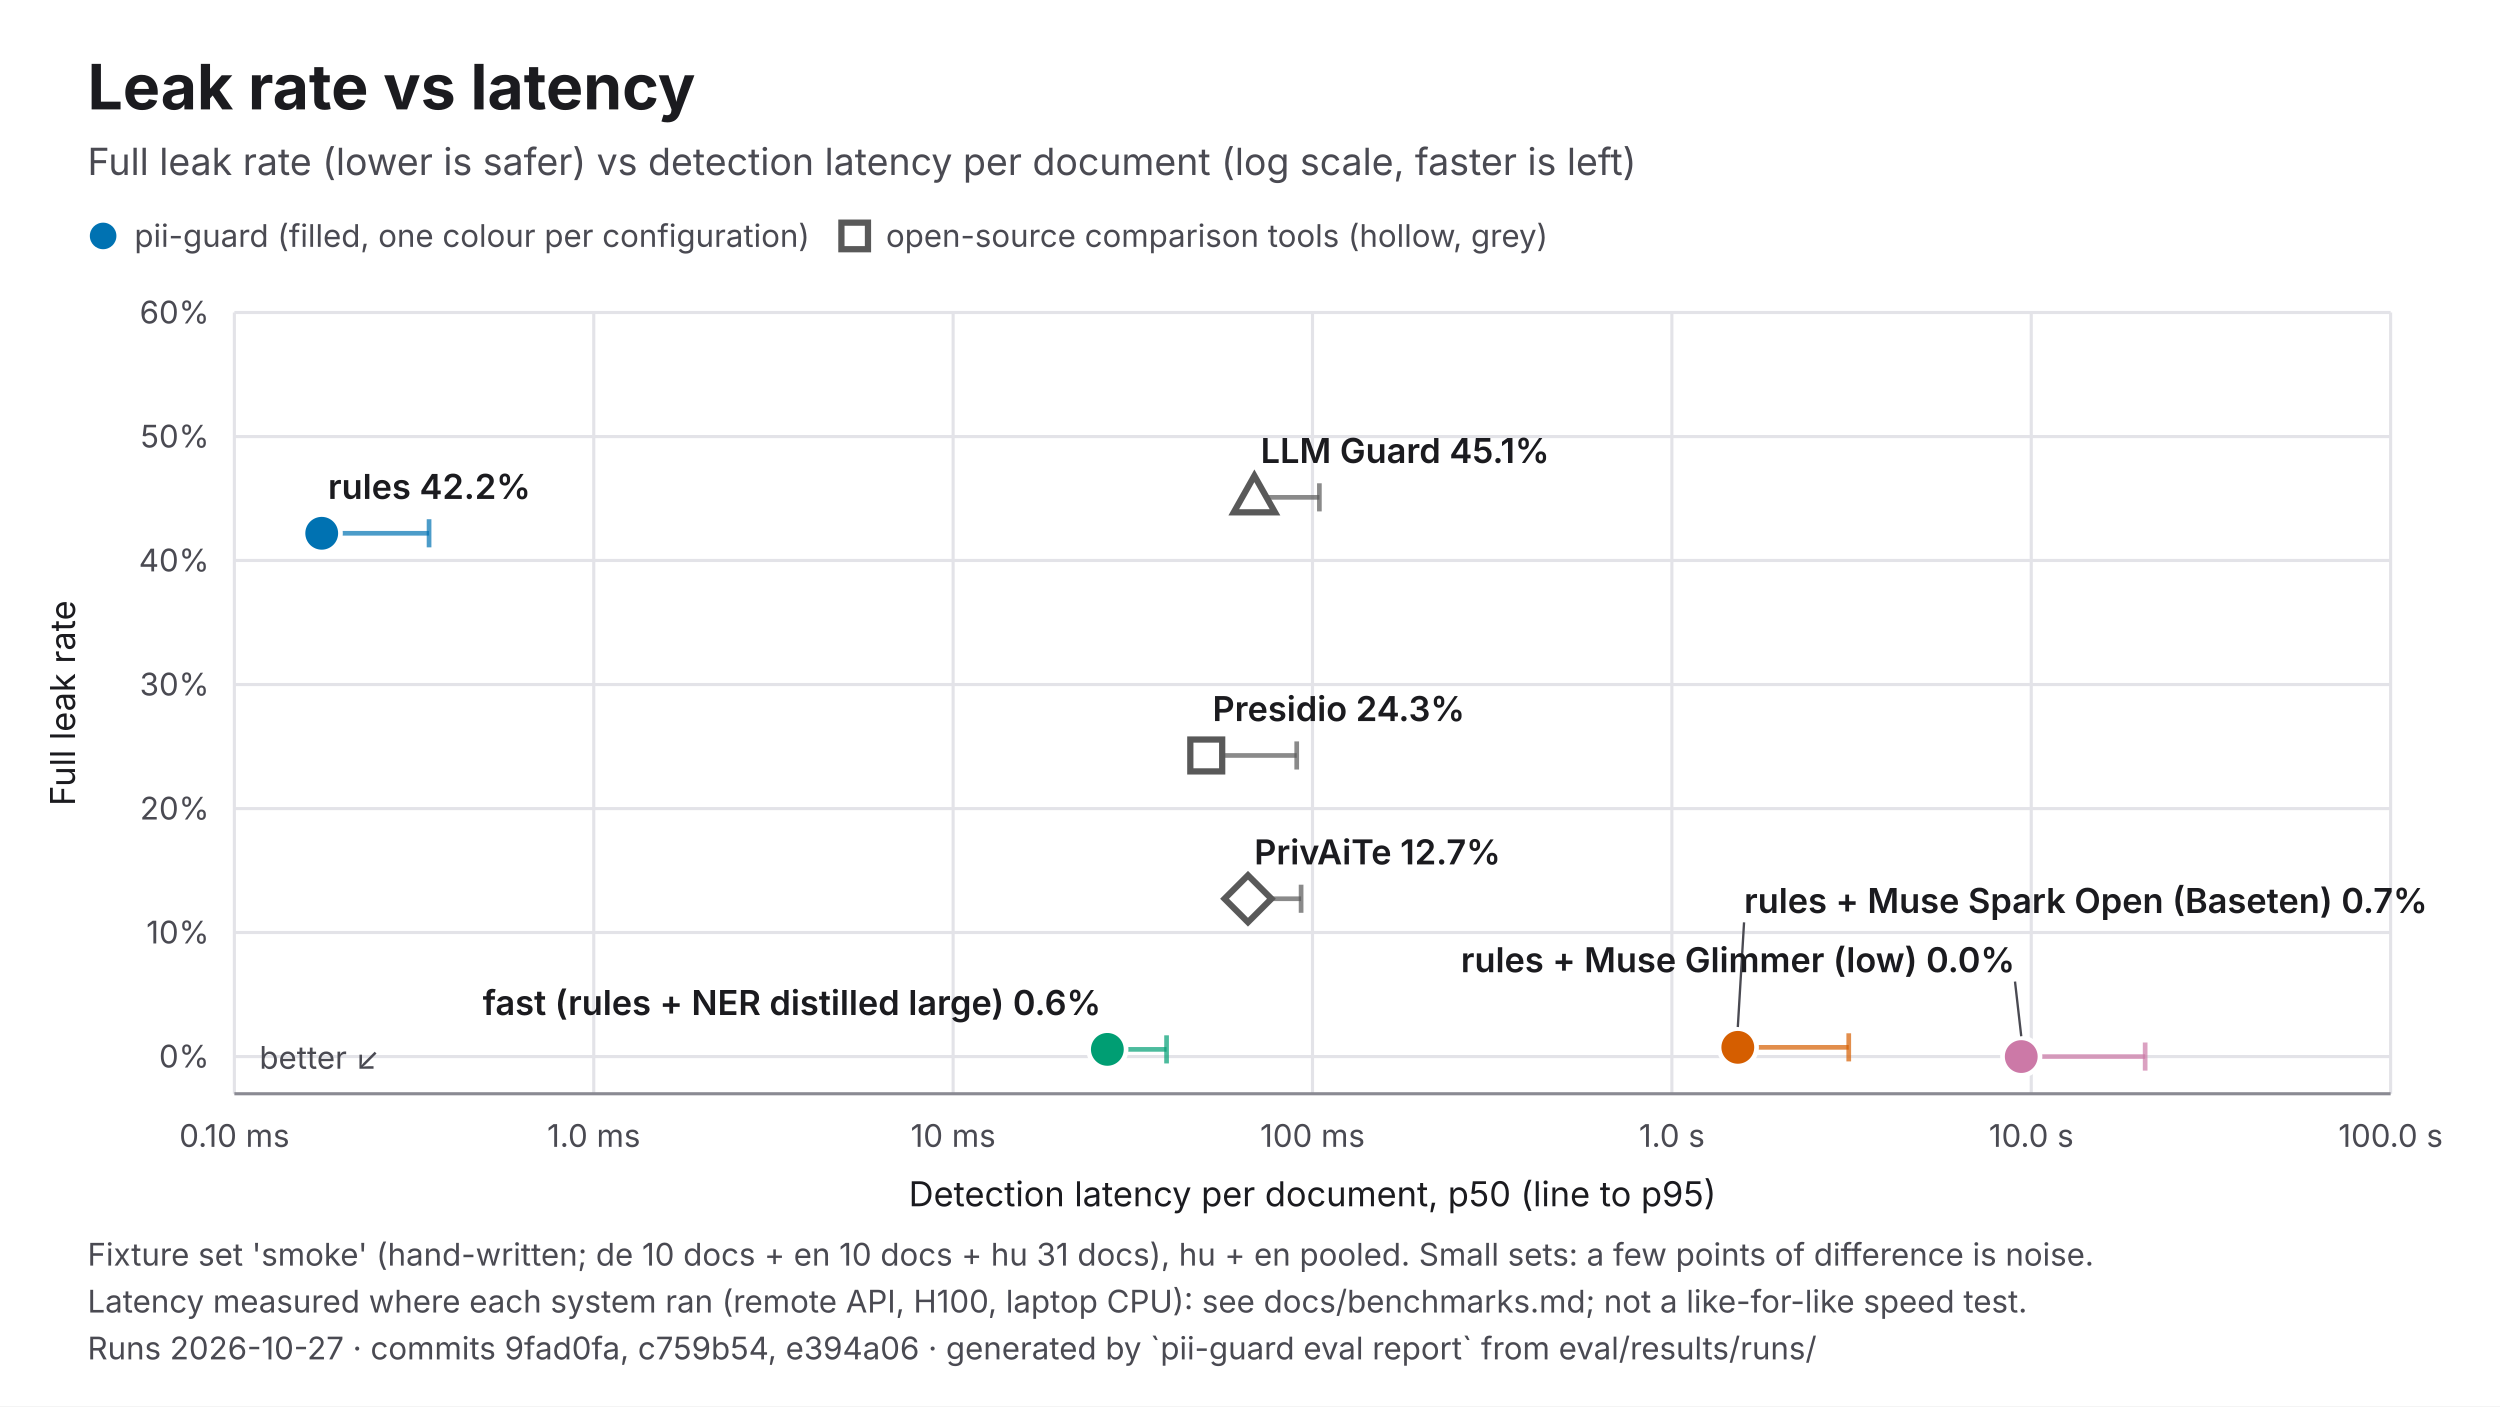
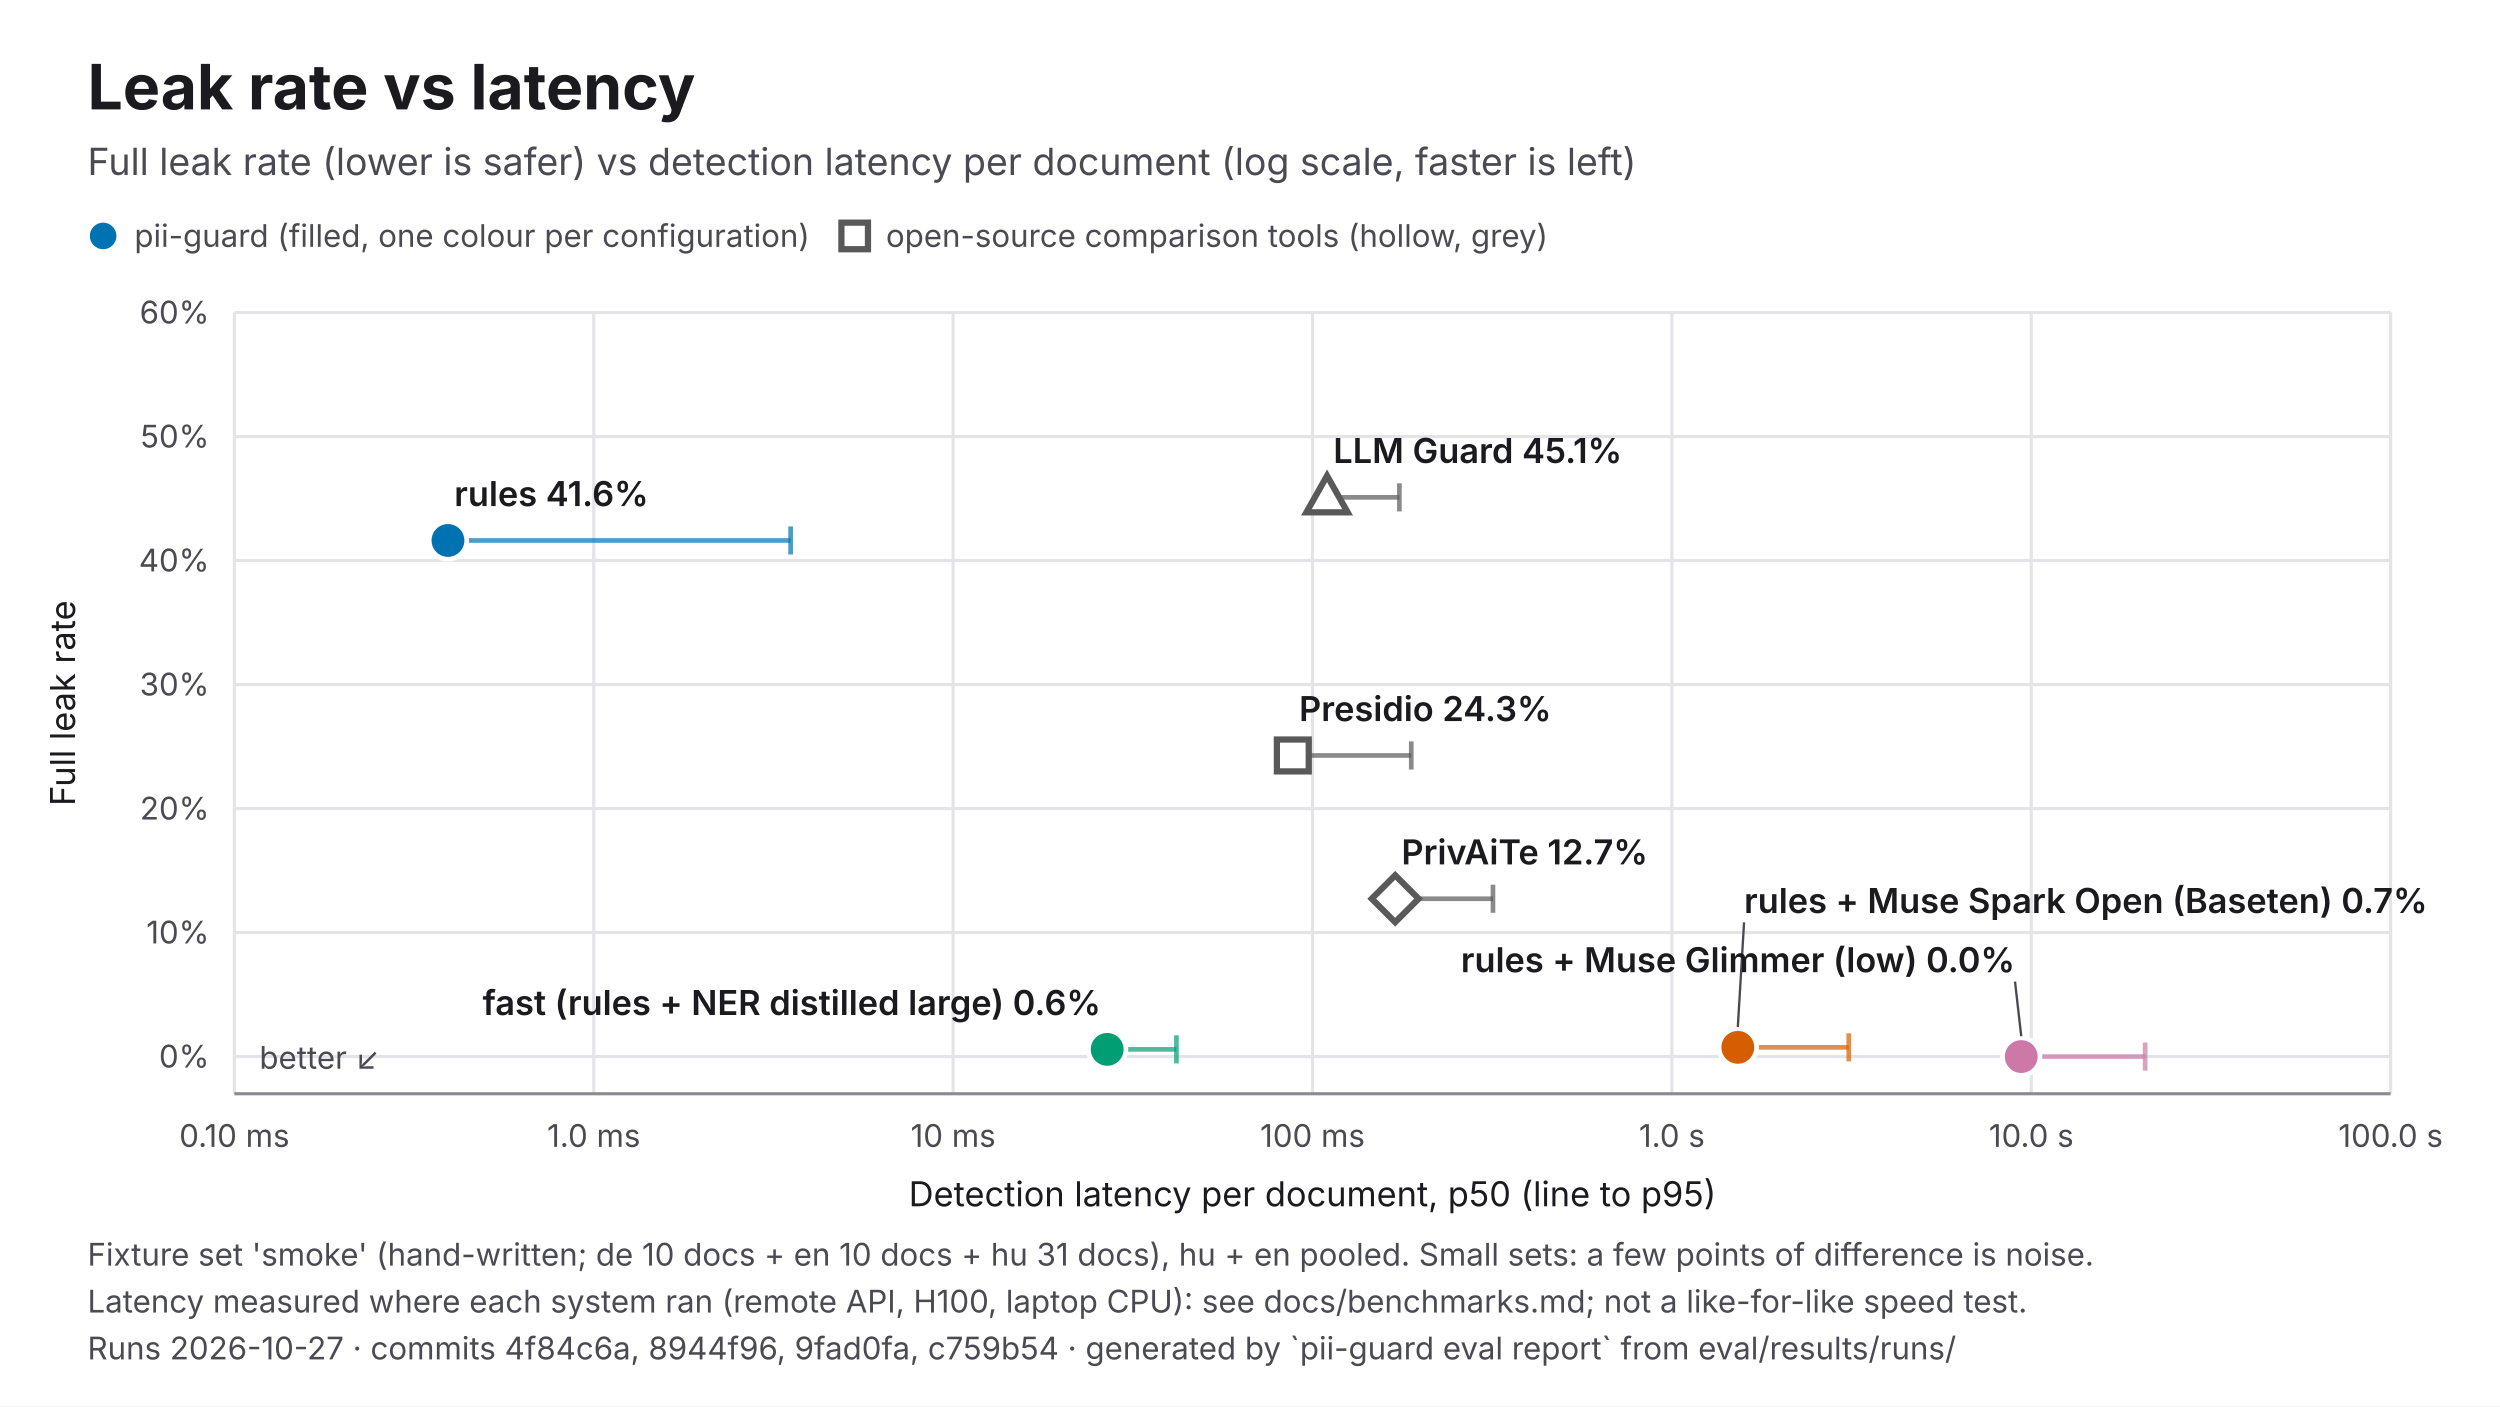
<svg xmlns="http://www.w3.org/2000/svg" viewBox="0 0 1600 900" width="1600" height="900" role="img" aria-labelledby="t d" font-family="Inter, 'Helvetica Neue', Helvetica, Arial, sans-serif">
  <rect width="1600" height="900" fill="#FFFFFF" />
  <text x="56" y="70" font-size="40" fill="#1B1B1F" font-weight="700">Leak rate vs latency</text>
  <text x="56" y="112" font-size="24" fill="#4A4A52">Full leak rate (lower is safer) vs detection latency per document (log scale, faster is left)</text>
  <line x1="150" y1="676.2" x2="1530" y2="676.2" stroke="#E3E3E8" stroke-width="2" />
  <text x="134" y="683.2" font-size="20" fill="#4A4A52" text-anchor="end">0%</text>
  <line x1="150" y1="596.8" x2="1530" y2="596.8" stroke="#E3E3E8" stroke-width="2" />
  <text x="134" y="603.8" font-size="20" fill="#4A4A52" text-anchor="end">10%</text>
  <line x1="150" y1="517.5" x2="1530" y2="517.5" stroke="#E3E3E8" stroke-width="2" />
  <text x="134" y="524.5" font-size="20" fill="#4A4A52" text-anchor="end">20%</text>
  <line x1="150" y1="438.1" x2="1530" y2="438.1" stroke="#E3E3E8" stroke-width="2" />
  <text x="134" y="445.1" font-size="20" fill="#4A4A52" text-anchor="end">30%</text>
  <line x1="150" y1="358.7" x2="1530" y2="358.7" stroke="#E3E3E8" stroke-width="2" />
  <text x="134" y="365.7" font-size="20" fill="#4A4A52" text-anchor="end">40%</text>
  <line x1="150" y1="279.4" x2="1530" y2="279.4" stroke="#E3E3E8" stroke-width="2" />
  <text x="134" y="286.4" font-size="20" fill="#4A4A52" text-anchor="end">50%</text>
  <line x1="150" y1="200" x2="1530" y2="200" stroke="#E3E3E8" stroke-width="2" />
  <text x="134" y="207" font-size="20" fill="#4A4A52" text-anchor="end">60%</text>
  <line x1="150" y1="200" x2="150" y2="700" stroke="#E3E3E8" stroke-width="2" />
  <text x="150" y="734" font-size="20" fill="#4A4A52" text-anchor="middle">0.10 ms</text>
  <line x1="380" y1="200" x2="380" y2="700" stroke="#E3E3E8" stroke-width="2" />
  <text x="380" y="734" font-size="20" fill="#4A4A52" text-anchor="middle">1.0 ms</text>
  <line x1="610" y1="200" x2="610" y2="700" stroke="#E3E3E8" stroke-width="2" />
  <text x="610" y="734" font-size="20" fill="#4A4A52" text-anchor="middle">10 ms</text>
  <line x1="840" y1="200" x2="840" y2="700" stroke="#E3E3E8" stroke-width="2" />
  <text x="840" y="734" font-size="20" fill="#4A4A52" text-anchor="middle">100 ms</text>
  <line x1="1070" y1="200" x2="1070" y2="700" stroke="#E3E3E8" stroke-width="2" />
  <text x="1070" y="734" font-size="20" fill="#4A4A52" text-anchor="middle">1.0 s</text>
  <line x1="1300" y1="200" x2="1300" y2="700" stroke="#E3E3E8" stroke-width="2" />
  <text x="1300" y="734" font-size="20" fill="#4A4A52" text-anchor="middle">10.0 s</text>
  <line x1="1530" y1="200" x2="1530" y2="700" stroke="#E3E3E8" stroke-width="2" />
  <text x="1530" y="734" font-size="20" fill="#4A4A52" text-anchor="middle">100.0 s</text>
  <line x1="150" y1="700" x2="1530" y2="700" stroke="#8A8A93" stroke-width="2" />
  <text x="840" y="772" font-size="22" fill="#1B1B1F" text-anchor="middle">Detection latency per document, p50 (line to p95)</text>
  <text x="48" y="450" font-size="22" fill="#1B1B1F" text-anchor="middle" transform="rotate(-90 48 450)">Full leak rate</text>
  <text x="166" y="684" font-size="20" fill="#4A4A52">better ↙</text>
-   <line x1="205.9" y1="341.3" x2="274.6" y2="341.3" stroke="#0072B2" stroke-width="3" opacity="0.7" />
-   <line x1="274.6" y1="332.3" x2="274.6" y2="350.3" stroke="#0072B2" stroke-width="3" opacity="0.7" />
-   <line x1="708.7" y1="671.6" x2="746.6" y2="671.6" stroke="#009E73" stroke-width="3" opacity="0.7" />
-   <line x1="746.6" y1="662.6" x2="746.6" y2="680.6" stroke="#009E73" stroke-width="3" opacity="0.7" />
+   <line x1="286.7" y1="345.9" x2="506" y2="345.9" stroke="#0072B2" stroke-width="3" opacity="0.7" />
+   <line x1="506" y1="336.9" x2="506" y2="354.9" stroke="#0072B2" stroke-width="3" opacity="0.7" />
+   <line x1="708.6" y1="671.6" x2="752.9" y2="671.6" stroke="#009E73" stroke-width="3" opacity="0.7" />
+   <line x1="752.9" y1="662.6" x2="752.9" y2="680.6" stroke="#009E73" stroke-width="3" opacity="0.7" />
  <line x1="1112.2" y1="670.3" x2="1183.2" y2="670.3" stroke="#D55E00" stroke-width="3" opacity="0.7" />
  <line x1="1183.2" y1="661.3" x2="1183.2" y2="679.3" stroke="#D55E00" stroke-width="3" opacity="0.7" />
  <line x1="1293.6" y1="676.2" x2="1372.9" y2="676.2" stroke="#CC79A7" stroke-width="3" opacity="0.7" />
  <line x1="1372.9" y1="667.2" x2="1372.9" y2="685.2" stroke="#CC79A7" stroke-width="3" opacity="0.7" />
-   <line x1="772" y1="483.5" x2="829.9" y2="483.5" stroke="#595959" stroke-width="3" opacity="0.7" />
-   <line x1="829.9" y1="474.5" x2="829.9" y2="492.5" stroke="#595959" stroke-width="3" opacity="0.7" />
-   <line x1="802.8" y1="318.3" x2="844.4" y2="318.3" stroke="#595959" stroke-width="3" opacity="0.7" />
-   <line x1="844.4" y1="309.3" x2="844.4" y2="327.3" stroke="#595959" stroke-width="3" opacity="0.7" />
-   <line x1="798.7" y1="575.2" x2="832.7" y2="575.2" stroke="#595959" stroke-width="3" opacity="0.7" />
-   <line x1="832.7" y1="566.2" x2="832.7" y2="584.2" stroke="#595959" stroke-width="3" opacity="0.7" />
-   <circle cx="205.9" cy="341.3" r="12" fill="#0072B2" stroke="#FFFFFF" stroke-width="3" />
-   <text x="209.9" y="319.3" font-size="22" fill="#1B1B1F" font-weight="600">rules 42.2%</text>
-   <circle cx="708.7" cy="671.6" r="12" fill="#009E73" stroke="#FFFFFF" stroke-width="3" />
-   <text x="704.7" y="649.6" font-size="22" fill="#1B1B1F" text-anchor="end" font-weight="600">fast (rules + NER distilled large) 0.6%</text>
+   <line x1="827.4" y1="483.5" x2="903.2" y2="483.5" stroke="#595959" stroke-width="3" opacity="0.7" />
+   <line x1="903.2" y1="474.5" x2="903.2" y2="492.5" stroke="#595959" stroke-width="3" opacity="0.7" />
+   <line x1="849.3" y1="318.3" x2="895.6" y2="318.3" stroke="#595959" stroke-width="3" opacity="0.7" />
+   <line x1="895.6" y1="309.3" x2="895.6" y2="327.3" stroke="#595959" stroke-width="3" opacity="0.7" />
+   <line x1="892.9" y1="575.2" x2="955.5" y2="575.2" stroke="#595959" stroke-width="3" opacity="0.7" />
+   <line x1="955.5" y1="566.2" x2="955.5" y2="584.2" stroke="#595959" stroke-width="3" opacity="0.7" />
+   <circle cx="286.7" cy="345.9" r="12" fill="#0072B2" stroke="#FFFFFF" stroke-width="3" />
+   <text x="290.7" y="323.9" font-size="22" fill="#1B1B1F" font-weight="600">rules 41.6%</text>
+   <circle cx="708.6" cy="671.6" r="12" fill="#009E73" stroke="#FFFFFF" stroke-width="3" />
+   <text x="704.6" y="649.6" font-size="22" fill="#1B1B1F" text-anchor="end" font-weight="600">fast (rules + NER distilled large) 0.6%</text>
  <circle cx="1112.2" cy="670.3" r="12" fill="#D55E00" stroke="#FFFFFF" stroke-width="3" />
  <line x1="1112.2" y1="657.3" x2="1116.2" y2="590.3" stroke="#4A4A52" stroke-width="1.5" />
  <text x="1116.2" y="584.3" font-size="22" fill="#1B1B1F" font-weight="600">rules + Muse Spark Open (Baseten) 0.7%</text>
  <circle cx="1293.6" cy="676.2" r="12" fill="#CC79A7" stroke="#FFFFFF" stroke-width="3" />
  <line x1="1293.6" y1="663.2" x2="1289.6" y2="628.2" stroke="#4A4A52" stroke-width="1.5" />
  <text x="1289.6" y="622.2" font-size="22" fill="#1B1B1F" text-anchor="end" font-weight="600">rules + Muse Glimmer (low) 0.0%</text>
-   <rect x="761.8" y="473.3" width="20.4" height="20.4" fill="#FFFFFF" stroke="#595959" stroke-width="4" />
-   <text x="776" y="461.5" font-size="22" fill="#1B1B1F" font-weight="600">Presidio 24.3%</text>
-   <polygon points="802.8,304.5 816,327.9 789.6,327.9" fill="#FFFFFF" stroke="#595959" stroke-width="4" />
-   <text x="806.8" y="296.3" font-size="22" fill="#1B1B1F" font-weight="600">LLM Guard 45.1%</text>
-   <polygon points="798.7,560.2 813.7,575.2 798.7,590.2 783.7,575.2" fill="#FFFFFF" stroke="#595959" stroke-width="4" />
-   <text x="802.7" y="553.2" font-size="22" fill="#1B1B1F" font-weight="600">PrivAiTe 12.7%</text>
+   <rect x="817.2" y="473.3" width="20.4" height="20.4" fill="#FFFFFF" stroke="#595959" stroke-width="4" />
+   <text x="831.4" y="461.5" font-size="22" fill="#1B1B1F" font-weight="600">Presidio 24.3%</text>
+   <polygon points="849.3,304.5 862.5,327.9 836.1,327.9" fill="#FFFFFF" stroke="#595959" stroke-width="4" />
+   <text x="853.3" y="296.3" font-size="22" fill="#1B1B1F" font-weight="600">LLM Guard 45.1%</text>
+   <polygon points="892.9,560.2 907.9,575.2 892.9,590.2 877.9,575.2" fill="#FFFFFF" stroke="#595959" stroke-width="4" />
+   <text x="896.9" y="553.2" font-size="22" fill="#1B1B1F" font-weight="600">PrivAiTe 12.7%</text>
  <circle cx="66" cy="151" r="10" fill="#0072B2" stroke="#FFFFFF" stroke-width="3" />
  <text x="86" y="158" font-size="20" fill="#4A4A52">pii-guard (filled, one colour per configuration)</text>
  <rect x="538.5" y="142.5" width="17" height="17" fill="#FFFFFF" stroke="#595959" stroke-width="4" />
  <text x="567" y="158" font-size="20" fill="#4A4A52">open-source comparison tools (hollow, grey)</text>
  <text x="56" y="810" font-size="20" fill="#4A4A52">Fixture set 'smoke' (hand-written; de 10 docs + en 10 docs + hu 31 docs), hu + en pooled. Small sets: a few points of difference is noise.</text>
  <text x="56" y="840" font-size="20" fill="#4A4A52">Latency measured where each system ran (remote API, H100, laptop CPU): see docs/benchmarks.md; not a like-for-like speed test.</text>
-   <text x="56" y="870" font-size="20" fill="#4A4A52">Runs 2026-10-27 · commits 9fad0fa, c759b54, e394a06 · generated by `pii-guard eval report` from eval/results/runs/</text>
+   <text x="56" y="870" font-size="20" fill="#4A4A52">Runs 2026-10-27 · commits 4f84c6a, 8944f96, 9fad0fa, c759b54 · generated by `pii-guard eval report` from eval/results/runs/</text>
</svg>
